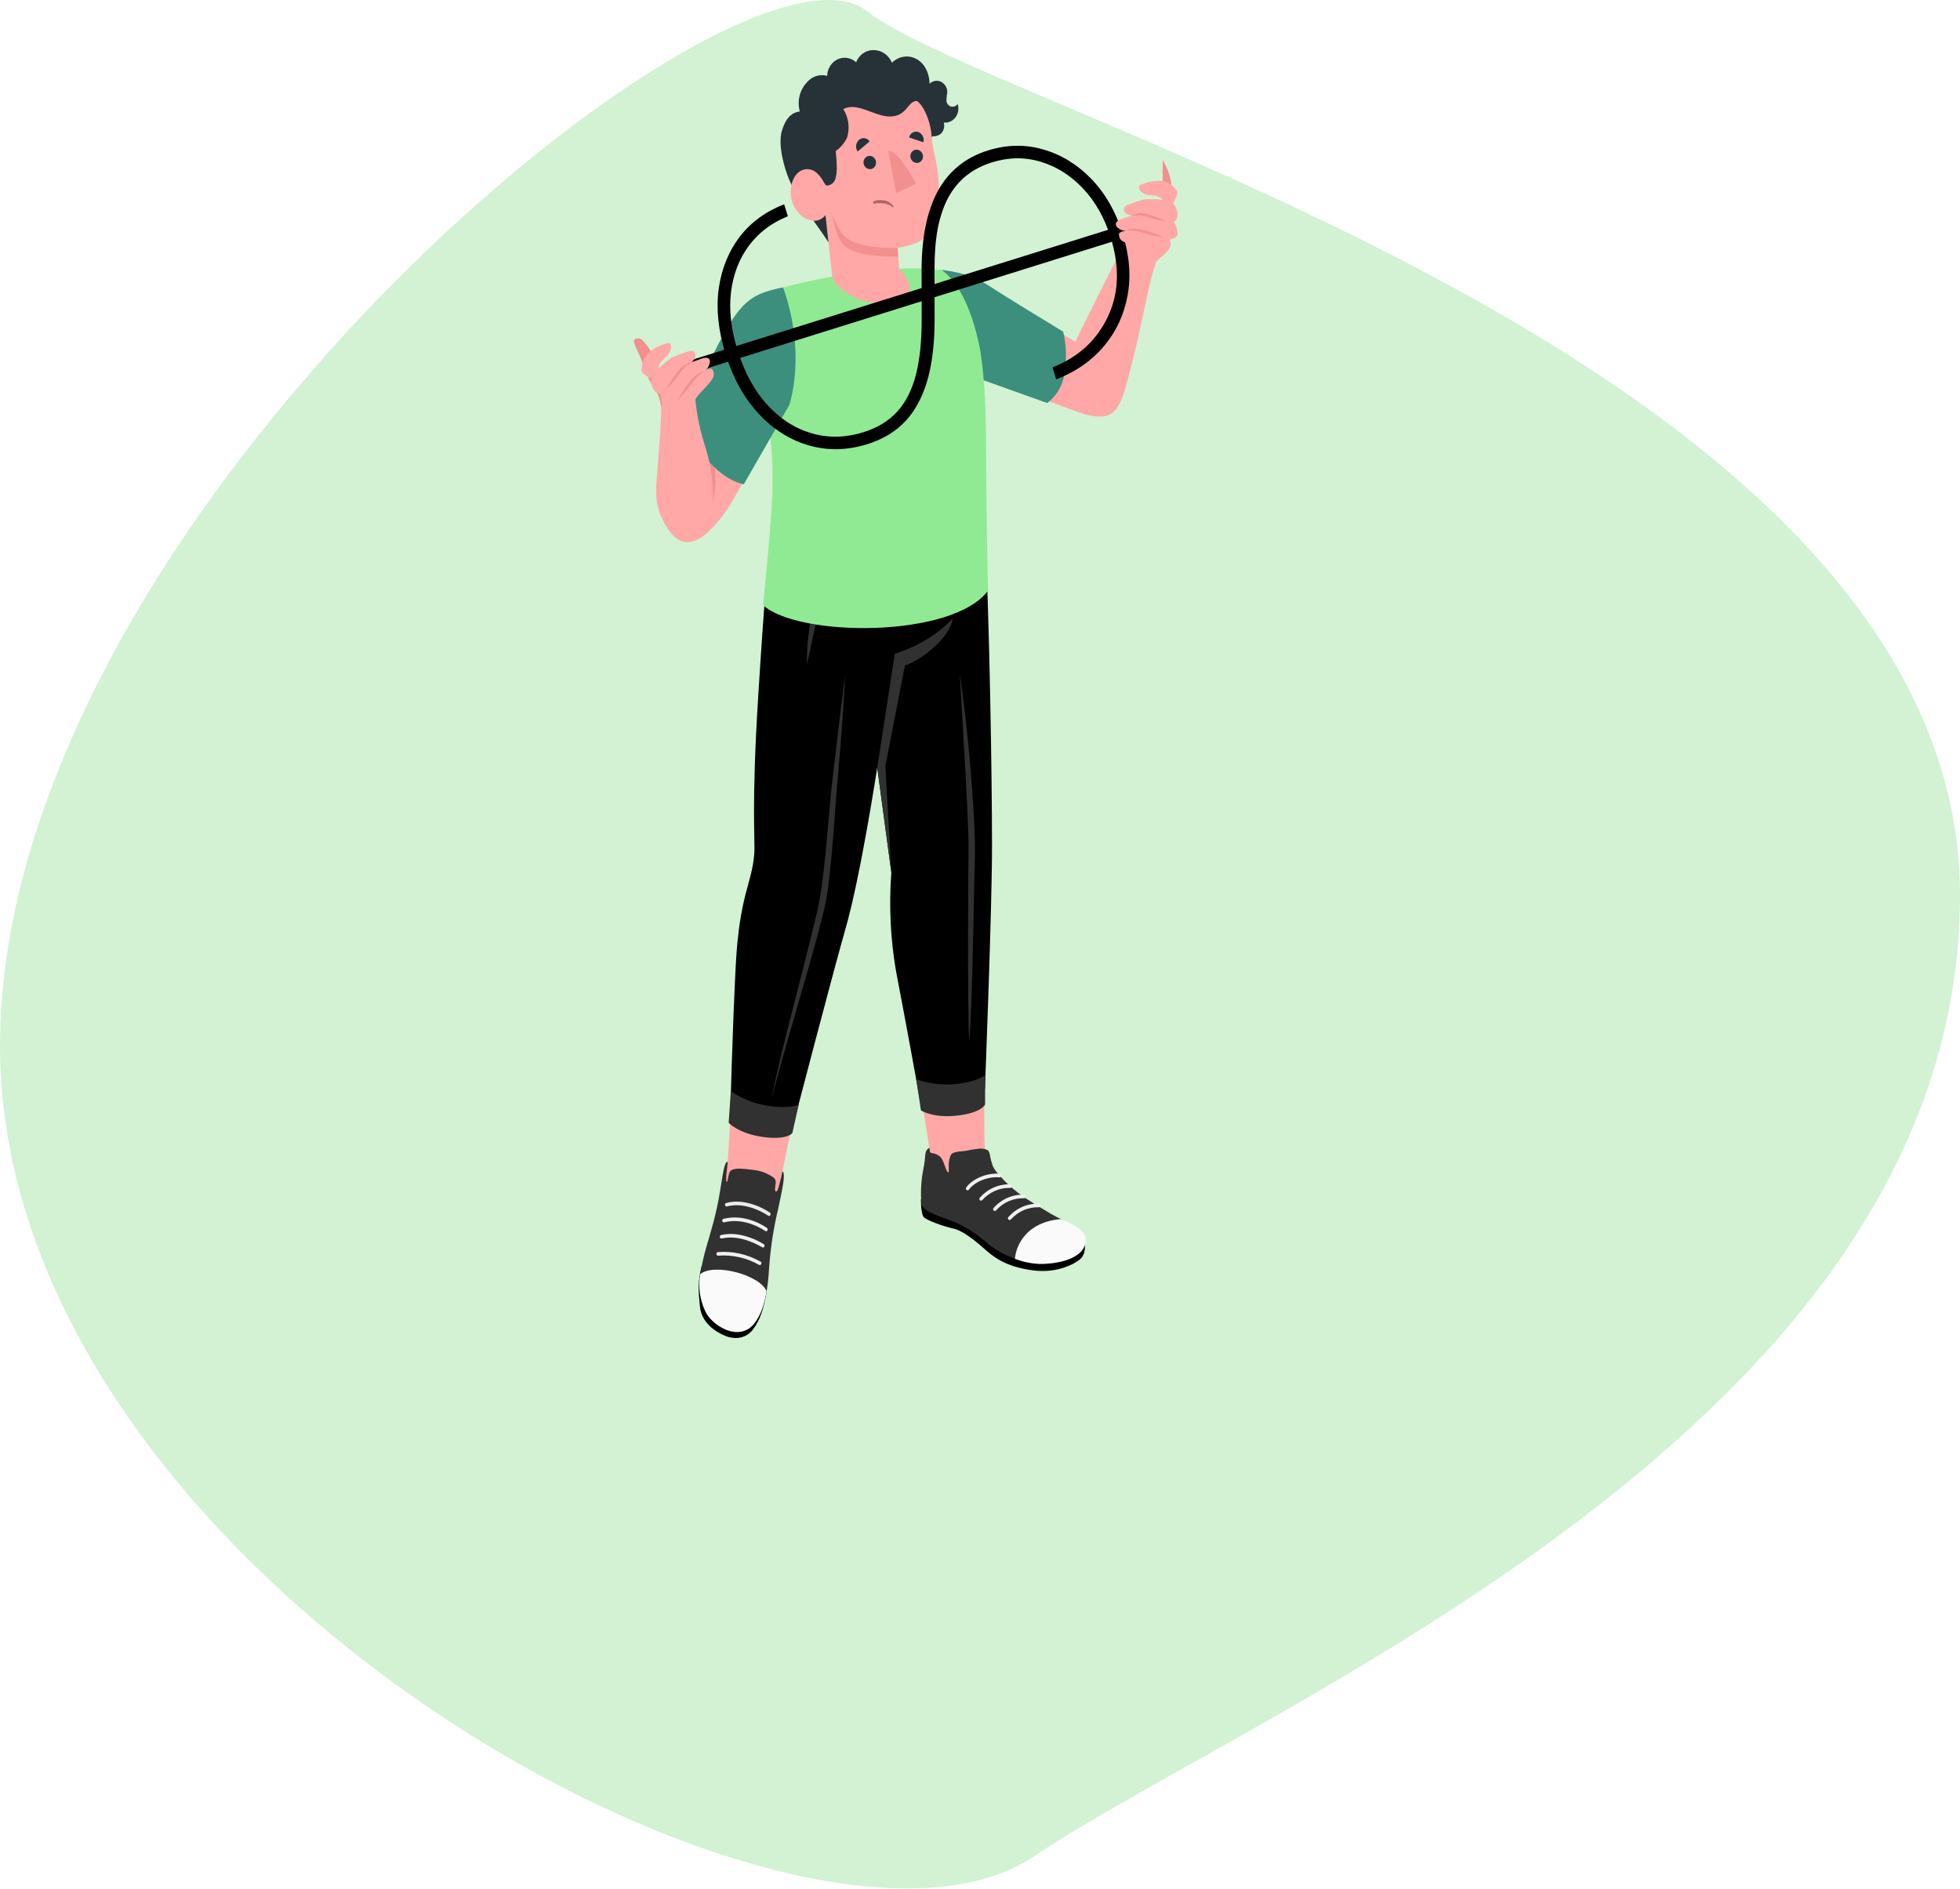
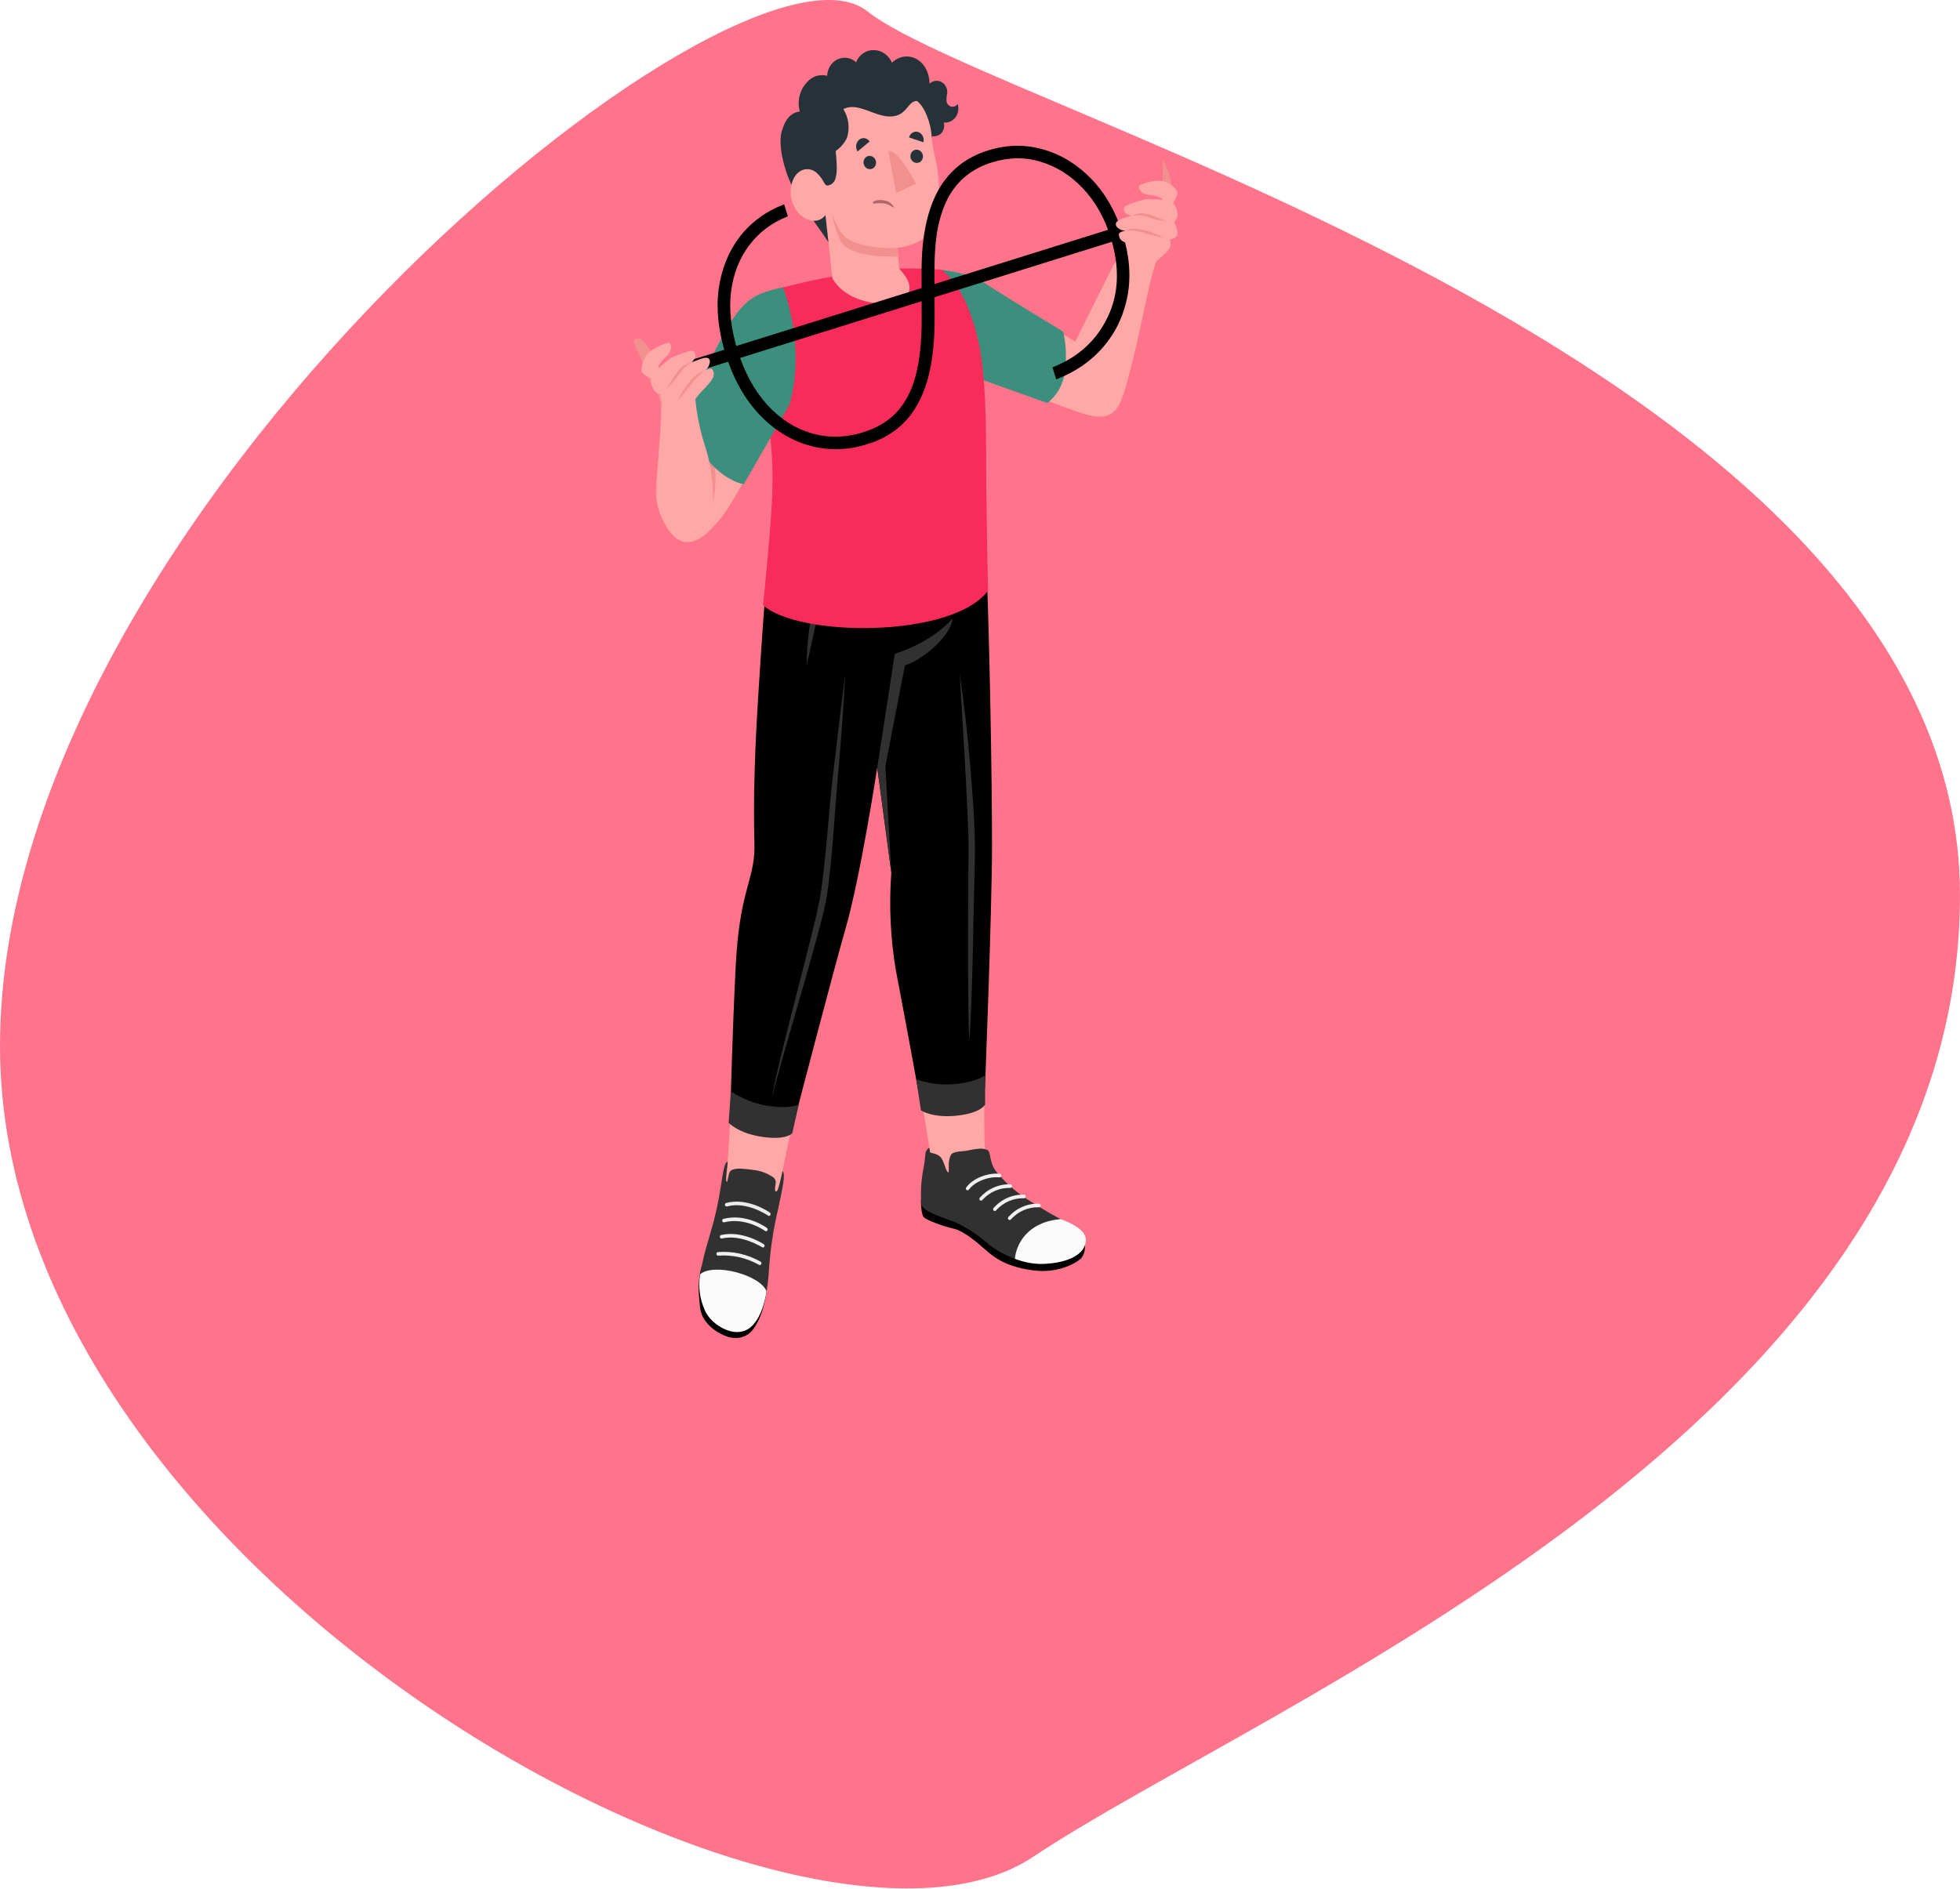
<svg xmlns="http://www.w3.org/2000/svg" width="248" height="239" viewBox="0 0 248 239" fill="none">
-   <path d="M248 113.284C248 180.509 159.933 215.477 130.717 235.006C101.5 254.535 0 199.59 0 132.365C0 65.139 93.5 -11.456 109.75 1.431C126 14.319 248 46.059 248 113.284Z" fill="#D2F2D3" />
+   <path d="M248 113.284C248 180.509 159.933 215.477 130.717 235.006C101.5 254.535 0 199.59 0 132.365C0 65.139 93.5 -11.456 109.75 1.431C126 14.319 248 46.059 248 113.284Z" fill="#FF748B" />
  <path d="M92.073 147.033C92.409 141.81 92.581 139.363 93.046 130.027C93.088 127.634 93.168 125.071 93.32 122.793C93.824 115.131 94.745 113.307 95.36 110.678C95.975 108.05 95.894 100.936 96.832 84.461C97.13 78.162 98.082 71.918 99.672 65.845H121.71C123.974 76.174 124.619 98.542 124.551 109.188C124.517 114.617 124.462 142.659 124.589 144.901C124.716 146.745 125.47 148.475 126.708 149.763C128.524 151.85 129.827 152.694 132.103 154.514C131.774 155.446 127.006 155.411 125.649 154.702C123.679 153.644 121.778 152.448 119.955 151.122C118.085 149.639 117.647 148.744 117.617 146.485C117.61 146.24 117.616 145.994 117.636 145.749C117.6 144.432 114.054 124.782 113.28 120.344C112.677 116.898 113.338 110.222 113.338 110.222L111.003 93.806C111.003 93.806 108.947 106.901 107.539 113.538C106.505 118.415 103.946 126.12 102.271 133.92C100.314 141.849 100.158 142.547 99.003 148.226C98.422 151.088 96.998 160.715 96.35 162.695C94.258 169.086 89.522 165.912 89.254 162.379C89.074 160.028 92.001 148.159 92.073 147.033Z" fill="#FFA8A7" />
  <path d="M111 93.808L112.707 81.966C112.707 81.966 119.307 81.127 121.707 78.658C121.707 78.658 118.68 83.231 114.202 83.977L112.32 93.793L113.314 110.084L111 93.808Z" fill="#AF6152" />
  <path d="M137.149 157.157C137.273 157.505 137.306 157.882 137.246 158.249C137.187 158.615 137.035 158.958 136.808 159.24C136.041 159.965 133.778 161.165 130.769 160.784C127.76 160.402 126.123 159.425 124.91 158.361C123.697 157.297 121.996 155.797 120.635 155.491C119.369 155.208 117.307 154.47 116.899 154.056C116.49 153.642 116.528 151.784 116.528 151.784L137.149 157.157Z" fill="black" />
  <path d="M117.592 145.256C117.474 145.319 117.371 145.409 117.289 145.519C117.206 145.629 117.147 145.757 117.115 145.893C117.028 146.406 117.03 147.062 116.841 147.905C116.545 149.389 116.46 150.913 116.591 152.424C116.766 153.374 119.516 154.154 120.837 154.675C122.392 155.382 123.839 156.337 125.127 157.508C126.995 158.943 129.2 159.793 131.493 159.963C134.484 159.976 136.411 159.083 136.998 157.928C137.723 156.496 137.135 155.678 133.682 154.012C133.029 153.697 130.729 152.275 129.945 151.759C129.114 151.217 128.326 150.603 127.588 149.923C127.217 149.577 126.863 149.21 126.528 148.823C126.181 148.479 125.884 148.082 125.647 147.643C125.607 147.547 125.578 147.433 125.542 147.333C125.443 147.054 125.365 146.766 125.31 146.473C125.251 146.168 125.213 145.723 124.938 145.542C124.549 145.375 124.123 145.326 123.709 145.401C123.264 145.439 122.822 145.511 122.386 145.617C121.881 145.744 120.611 145.657 120.317 146.17C120.122 146.583 120.029 147.043 120.047 147.505C120.041 147.72 120.047 147.937 120.047 148.151C120.047 148.243 120.086 148.408 119.965 148.371C119.845 148.334 119.72 148.018 119.676 147.908C119.578 147.667 119.515 147.411 119.408 147.176C119.315 146.888 119.166 146.624 118.973 146.402C118.396 145.894 117.844 146.001 117.677 145.826C117.676 145.826 117.612 145.438 117.592 145.256Z" fill="#313131" />
  <path d="M134.239 154.285C129.914 154.654 128.579 157.533 128.413 159.306C129.402 159.694 130.441 159.915 131.494 159.962C134.484 159.975 136.536 159.082 137.121 157.927C137.807 156.576 137.32 155.498 134.239 154.285Z" fill="#FAFAFA" />
  <path d="M127.75 154.407C127.701 154.408 127.653 154.39 127.615 154.357C127.572 154.32 127.544 154.265 127.537 154.206C127.531 154.146 127.547 154.086 127.582 154.039C128.081 153.475 128.687 153.032 129.36 152.739C130.032 152.446 130.755 152.311 131.48 152.342C131.508 152.344 131.536 152.352 131.561 152.365C131.587 152.379 131.609 152.398 131.628 152.421C131.646 152.444 131.66 152.471 131.668 152.5C131.677 152.529 131.68 152.56 131.677 152.59C131.674 152.62 131.666 152.649 131.653 152.676C131.639 152.703 131.621 152.726 131.598 152.745C131.576 152.764 131.551 152.778 131.523 152.786C131.496 152.795 131.467 152.797 131.439 152.793C130.784 152.771 130.132 152.896 129.525 153.159C128.918 153.423 128.369 153.819 127.912 154.322C127.893 154.349 127.868 154.37 127.84 154.385C127.812 154.399 127.781 154.407 127.75 154.407Z" fill="#F0F0F0" />
  <path d="M125.874 153.265C125.834 153.266 125.795 153.254 125.761 153.232C125.727 153.209 125.699 153.177 125.682 153.139C125.664 153.1 125.657 153.057 125.661 153.014C125.666 152.972 125.682 152.931 125.707 152.898C126.205 152.333 126.811 151.889 127.483 151.597C128.156 151.304 128.879 151.169 129.604 151.201C129.632 151.203 129.658 151.212 129.683 151.226C129.707 151.24 129.729 151.259 129.747 151.282C129.764 151.305 129.778 151.331 129.786 151.36C129.794 151.388 129.797 151.418 129.794 151.447C129.791 151.477 129.783 151.506 129.77 151.532C129.757 151.558 129.739 151.581 129.718 151.6C129.697 151.619 129.672 151.633 129.645 151.642C129.619 151.651 129.591 151.654 129.563 151.651C128.909 151.629 128.257 151.754 127.65 152.017C127.042 152.281 126.493 152.677 126.037 153.181C126.018 153.207 125.993 153.228 125.965 153.243C125.937 153.257 125.906 153.265 125.874 153.265Z" fill="#F0F0F0" />
  <path d="M124.133 151.957C124.093 151.957 124.054 151.945 124.02 151.923C123.986 151.9 123.959 151.868 123.941 151.83C123.924 151.791 123.917 151.748 123.921 151.706C123.925 151.663 123.941 151.623 123.966 151.589C124.465 151.025 125.071 150.582 125.743 150.289C126.415 149.997 127.138 149.861 127.863 149.892C127.919 149.898 127.97 149.927 128.006 149.973C128.041 150.019 128.058 150.079 128.053 150.139C128.047 150.198 128.02 150.253 127.977 150.291C127.934 150.329 127.878 150.348 127.822 150.342C127.168 150.321 126.516 150.446 125.909 150.709C125.302 150.973 124.752 151.369 124.296 151.872C124.277 151.898 124.252 151.919 124.224 151.934C124.196 151.949 124.165 151.957 124.133 151.957Z" fill="#F0F0F0" />
  <path d="M122.427 150.648C122.388 150.648 122.349 150.637 122.315 150.614C122.281 150.592 122.254 150.56 122.236 150.522C122.218 150.484 122.211 150.441 122.215 150.399C122.219 150.357 122.234 150.316 122.258 150.283C123.076 149.152 124.944 148.392 126.515 148.558C126.57 148.565 126.62 148.595 126.654 148.641C126.688 148.687 126.704 148.746 126.699 148.805C126.694 148.863 126.667 148.917 126.625 148.955C126.583 148.993 126.529 149.012 126.474 149.009C125.058 148.861 123.318 149.558 122.592 150.56C122.572 150.587 122.548 150.609 122.519 150.624C122.491 150.64 122.459 150.648 122.427 150.648Z" fill="#F0F0F0" />
  <path d="M96.999 163.431C96.656 165.587 96.192 166.988 95.341 168.175C94.491 169.363 93.094 169.601 91.758 169.065C90.422 168.529 88.767 167.325 88.567 165.406C88.367 163.488 88.27 162.178 88.79 160.202L96.999 163.431Z" fill="black" />
  <path d="M92.073 147.033C91.502 147.013 91.354 149.909 90.726 152.785C90.053 155.87 89.504 157.06 88.925 159.586C88.265 162.473 88.582 163.835 89.357 165.72C90.132 167.604 93.345 169.745 95.28 167.407C96.857 165.501 97.15 163.215 97.329 160.275C97.51 157.813 97.89 155.373 98.466 152.982C98.948 150.647 99.468 148.529 99.001 148.228C98.85 149.014 98.657 149.791 98.422 150.553C98.347 150.709 98.086 151.091 98.063 150.469C98.056 150.284 98.151 149.871 98.155 149.689C98.165 149.529 98.128 149.37 98.049 149.233C97.971 149.097 97.855 148.989 97.717 148.926C97.004 148.453 96.199 148.161 95.364 148.073C94.258 147.936 93.307 147.783 92.655 148.048C92.263 148.207 92.234 148.587 92.155 148.952C92.061 149.386 92.026 149.656 91.936 149.558C91.748 149.357 92.1 147.353 92.073 147.033Z" fill="#313131" />
  <path d="M88.592 161.265C88.327 162.82 88.537 164.426 89.19 165.843C89.965 167.728 93.45 169.906 95.383 167.568C96.346 166.405 96.724 164.939 96.995 163.431C96.197 161.356 90.346 159.789 88.592 161.265Z" fill="#FAFAFA" />
  <path d="M96.093 160.098C96.069 160.093 96.046 160.083 96.025 160.069C94.445 159.185 92.669 158.786 90.89 158.914C90.862 158.918 90.833 158.917 90.805 158.91C90.778 158.903 90.751 158.889 90.729 158.871C90.706 158.852 90.687 158.829 90.672 158.803C90.658 158.776 90.649 158.747 90.646 158.716C90.643 158.686 90.645 158.655 90.653 158.625C90.661 158.596 90.675 158.569 90.693 158.545C90.712 158.522 90.734 158.502 90.76 158.488C90.785 158.474 90.813 158.466 90.841 158.464C92.715 158.315 94.59 158.738 96.248 159.685C96.29 159.713 96.322 159.756 96.337 159.807C96.353 159.857 96.351 159.912 96.332 159.961C96.314 160.011 96.279 160.051 96.236 160.077C96.192 160.102 96.141 160.109 96.093 160.098Z" fill="#F0F0F0" />
  <path d="M91.244 156.746C91.197 156.735 91.154 156.707 91.124 156.667C91.094 156.626 91.077 156.576 91.077 156.525C91.077 156.473 91.094 156.423 91.124 156.382C91.154 156.342 91.197 156.314 91.244 156.304C93.875 155.684 96.549 157.4 96.649 157.472C96.672 157.489 96.692 157.51 96.707 157.535C96.722 157.56 96.733 157.587 96.738 157.617C96.743 157.646 96.742 157.676 96.737 157.705C96.731 157.734 96.72 157.761 96.704 157.785C96.672 157.834 96.623 157.867 96.569 157.878C96.514 157.889 96.458 157.877 96.411 157.844C96.389 157.828 93.781 156.164 91.333 156.743C91.304 156.751 91.273 156.751 91.244 156.746Z" fill="#F0F0F0" />
  <path d="M91.546 154.698C91.499 154.687 91.457 154.66 91.427 154.62C91.396 154.58 91.379 154.531 91.379 154.48C91.378 154.428 91.394 154.378 91.424 154.338C91.453 154.298 91.494 154.269 91.541 154.257C94.443 153.518 96.959 155.345 97.052 155.421C97.096 155.457 97.125 155.511 97.132 155.571C97.139 155.63 97.124 155.69 97.09 155.738C97.056 155.785 97.006 155.816 96.95 155.824C96.895 155.832 96.838 155.815 96.794 155.779C96.774 155.762 94.34 154.009 91.64 154.697C91.609 154.704 91.577 154.705 91.546 154.698Z" fill="#F0F0F0" />
  <path d="M91.894 152.688C91.847 152.677 91.805 152.65 91.775 152.611C91.745 152.571 91.728 152.522 91.727 152.471C91.726 152.42 91.741 152.37 91.77 152.329C91.799 152.289 91.84 152.26 91.886 152.248C94.61 151.509 97.327 153.398 97.428 153.48C97.472 153.516 97.501 153.569 97.508 153.627C97.516 153.686 97.502 153.745 97.47 153.793C97.437 153.841 97.388 153.873 97.334 153.883C97.279 153.892 97.224 153.878 97.178 153.844C97.155 153.826 94.519 152.001 91.99 152.687C91.959 152.695 91.926 152.695 91.894 152.688Z" fill="#EBEBEB" />
  <path d="M97.669 65.845C97.105 72.139 96.83 73.871 95.931 88.22C95.06 102.134 95.566 106.374 95.438 108.05C95.144 111.896 93.553 113.223 93.088 122.295C92.663 130.609 92.408 140.864 92.408 140.864C92.408 140.864 93.453 142.402 96.409 142.683C99.137 142.945 100.502 141.848 100.502 141.848C100.502 141.848 105.56 122.47 106.969 117.589C108.888 110.967 110.996 97.142 110.996 97.142L112.78 110.445C112.47 114.585 112.666 118.751 113.361 122.837C114.792 130.298 116.253 138.404 116.253 138.404C117.567 138.917 118.972 139.104 120.364 138.953C123.557 138.608 124.624 137.812 124.624 137.812C124.624 137.812 125.52 115.276 125.52 107.041C125.52 98.806 125.223 78.596 124.565 65.782L97.669 65.845Z" fill="black" />
  <path d="M111.001 97.144L113.217 82.741C113.217 82.741 117.668 81.482 120.526 78.28C120.314 80.665 116.355 83.725 114.501 84.201L112.027 96.964L112.785 110.445L111.001 97.144Z" fill="#313131" />
  <path d="M105.834 68.076C105.153 69.269 104.594 70.536 104.165 71.856C103.724 73.167 103.352 74.504 103.053 75.861C102.759 77.217 102.516 78.585 102.348 79.965C102.163 81.344 102.077 82.737 102.091 84.132C102.402 82.778 102.69 81.432 102.978 80.088C103.265 78.744 103.546 77.4 103.85 76.065C104.138 74.725 104.453 73.392 104.773 72.061C105.092 70.73 105.445 69.407 105.834 68.076Z" fill="#313131" />
  <path d="M104.133 68.579C103.486 69.222 102.897 69.93 102.375 70.692C101.847 71.449 101.369 72.243 100.944 73.071C100.52 73.901 100.158 74.766 99.86 75.657C99.552 76.548 99.352 77.477 99.265 78.422L100.447 75.928C100.848 75.112 101.245 74.296 101.664 73.49C102.069 72.678 102.496 71.877 102.91 71.063C103.324 70.248 103.749 69.436 104.133 68.579Z" fill="#313131" />
  <path d="M106.959 85.237C106.398 89.553 105.894 93.875 105.386 98.192C104.865 102.507 104.474 109.471 103.732 113.736C102.971 117.995 98.285 134.705 97.669 139.011C98.601 134.767 103.756 118.185 104.538 113.892C105.269 109.59 105.627 102.603 106.018 98.266C106.421 93.931 106.713 89.586 106.959 85.237Z" fill="#313131" />
  <path d="M121.435 85.237L122.098 96.592C122.196 98.484 122.309 100.374 122.39 102.266C122.47 104.157 122.575 106.053 122.546 107.919C122.51 109.798 122.4 127.928 122.638 131.723C123.055 127.498 123.245 111.753 123.365 107.934C123.354 104.096 123.05 100.326 122.733 96.54C122.405 92.759 121.98 88.988 121.435 85.237Z" fill="#313131" />
  <path d="M115.925 136.581L116.528 140.527C116.528 140.527 118.004 141.536 121.102 141.193C124.201 140.851 124.646 139.777 124.646 139.777V136.065C124.646 136.065 123.904 136.836 121.075 137.18C119.338 137.377 117.582 137.173 115.925 136.581Z" fill="#313131" />
  <path d="M92.472 138.113L92.198 142.1C92.198 142.1 93.414 143.45 96.502 143.891C99.589 144.332 100.256 143.399 100.256 143.399L101.065 139.788C101.065 139.788 100.175 140.354 97.35 139.98C95.618 139.739 93.954 139.102 92.472 138.113Z" fill="#313131" />
  <path d="M119.354 34.555C122.221 34.933 125.239 36.826 130.463 39.923C134.687 42.427 136.062 43.237 136.062 43.237C136.062 43.237 140.753 33.646 142.475 30.538C144.972 26.033 146.962 31.228 146.311 33.086C145.095 36.57 144.696 40.598 142.668 48.146C141.621 52.044 140.892 53.722 136.335 52.123C132.583 50.806 123.121 47.076 123.121 47.076L119.354 34.555Z" fill="#FFA8A7" />
  <path d="M148.194 24.245C148.462 22.359 147.119 20.269 147.119 20.269L147.122 23.098L148.194 24.245Z" fill="#F28F8F" />
  <path d="M119.157 34.148C122.111 34.558 123.502 35.094 125.447 36.371C127.392 37.648 134.526 41.978 134.526 41.978C134.89 43.541 134.967 45.164 134.755 46.758C134.697 47.6 134.466 48.418 134.076 49.153C133.687 49.888 133.15 50.521 132.504 51.006L122.167 47.309L119.157 34.148Z" fill="#3C8F7C" />
-   <path d="M97.669 36.889C97.669 36.889 95.414 41.794 96.827 50.779C97.472 54.887 97.95 58.08 97.669 63.535C97.431 68.163 96.552 76.592 96.552 76.592C100.991 80.632 120.477 80.824 125.023 74.756C125.023 74.756 124.773 64.793 124.773 56.934C124.773 51.071 124.463 46.154 123.842 43.385C122.437 37.127 120.344 35.095 119.158 34.148C115.966 33.861 112.754 33.928 109.575 34.347C106.044 34.8 102.542 35.476 99.086 36.371C98.59 36.461 98.112 36.636 97.669 36.889Z" fill="#90EA93" />
+   <path d="M97.669 36.889C97.669 36.889 95.414 41.794 96.827 50.779C97.472 54.887 97.95 58.08 97.669 63.535C97.431 68.163 96.552 76.592 96.552 76.592C100.991 80.632 120.477 80.824 125.023 74.756C125.023 74.756 124.773 64.793 124.773 56.934C124.773 51.071 124.463 46.154 123.842 43.385C122.437 37.127 120.344 35.095 119.158 34.148C115.966 33.861 112.754 33.928 109.575 34.347C106.044 34.8 102.542 35.476 99.086 36.371C98.59 36.461 98.112 36.636 97.669 36.889Z" fill="#F72C5B" />
  <path d="M97.669 36.889C93.817 38.32 93.115 40.189 90.375 45.243C87.807 50.104 85.601 55.174 83.776 60.406C82.711 63.667 84.363 67.166 85.796 67.792C86.926 68.285 87.854 68.778 89.243 67.636C90.414 66.607 91.439 65.401 92.284 64.056C95.018 59.478 99.265 51.545 99.265 51.545C99.265 51.545 102.222 40.819 97.669 36.889Z" fill="#FFA8A7" />
  <path d="M90.202 63.785C90.91 59.882 90.3 58.518 89.994 56.076C89.694 53.682 89.32 49.94 89.104 47.704C88.07 49.792 87.071 52.013 86.199 54.083L90.202 63.785Z" fill="#F28F8F" />
  <path d="M86.484 52.78C86.715 54.008 89.508 60.213 94.108 61.297L99.852 51.294C99.852 51.294 102.121 44.937 99.085 36.371C95.636 37.064 94.165 37.852 92.048 41.448C89.932 45.044 86.484 52.78 86.484 52.78Z" fill="#3C8F7C" />
  <path d="M83.621 49.879C83.593 50.616 83.721 51.136 83.603 53.577C83.486 56.018 83.397 56.376 83.224 58.959C83.034 61.81 82.555 63.641 84.26 66.551C86.005 69.529 87.98 68.854 89.707 67.22C90.559 64.385 90.309 59.853 89.243 56.566C88.607 54.614 88.184 52.59 87.982 50.534L83.621 49.879Z" fill="#FFA8A7" />
  <path d="M81.299 43.05C81.16 42.929 80.992 42.855 80.814 42.837C80.636 42.819 80.458 42.857 80.3 42.947C80.051 43.157 80.395 43.875 80.866 44.836C81.177 45.471 81.849 47.762 82.516 48.725C83.176 49.542 83.574 50.563 83.654 51.639C83.943 50.11 83.88 48.529 83.469 47.032C83.059 45.535 82.314 44.169 81.299 43.05Z" fill="#F28F8F" />
  <path d="M104.824 30.66C102.948 27.78 101.243 25.973 99.86 22.75C99.3 21.444 98.384 18.413 98.928 16.571C99.306 15.288 99.951 14.247 101.2 14.113C101.026 13.483 101.012 12.815 101.16 12.178C101.308 11.541 101.611 10.958 102.04 10.488C102.354 10.091 102.767 9.798 103.23 9.64C103.693 9.483 104.188 9.469 104.659 9.599C104.674 9.151 104.807 8.718 105.042 8.347C105.277 7.977 105.605 7.685 105.988 7.506C106.371 7.326 106.794 7.266 107.208 7.333C107.621 7.399 108.009 7.589 108.326 7.881C108.506 7.418 108.812 7.024 109.203 6.749C109.594 6.474 110.054 6.331 110.522 6.338C111.014 6.334 111.496 6.483 111.912 6.766C112.327 7.05 112.656 7.455 112.861 7.935C114.598 6.256 117.516 7.331 117.619 10.597C117.815 10.406 118.061 10.282 118.324 10.24C118.587 10.199 118.856 10.242 119.096 10.364C119.336 10.487 119.536 10.683 119.672 10.927C119.808 11.172 119.872 11.455 119.858 11.739C119.78 12.1 119.748 12.471 119.76 12.841C119.793 13.001 119.868 13.147 119.976 13.262C120.085 13.377 120.222 13.456 120.372 13.489C120.521 13.523 120.676 13.509 120.819 13.45C120.961 13.391 121.084 13.289 121.174 13.157C121.265 13.441 121.287 13.745 121.239 14.04C121.191 14.336 121.074 14.614 120.9 14.848C120.725 15.083 120.498 15.267 120.239 15.382C119.98 15.498 119.699 15.542 119.42 15.51C119.489 15.76 119.491 16.025 119.425 16.276C119.359 16.526 119.227 16.751 119.046 16.925C118.747 17.169 118.372 17.284 117.997 17.246L104.824 30.66Z" fill="#263238" />
  <path d="M118.672 26.226C118.424 28.7 117.531 29.946 116.047 30.691C115.252 31.038 114.416 31.266 113.563 31.368L113.782 34.009C118.803 39.265 107.903 39.995 105.324 35.214L104.447 27.212C104.447 27.212 103.601 28.539 101.848 27.623C101.133 27.19 100.58 26.507 100.282 25.688C99.984 24.869 99.959 23.965 100.212 23.129C100.805 21.207 102.412 21.087 103.289 21.838C104.265 22.677 104.284 23.567 104.714 23.477C104.961 23.45 105.194 23.339 105.379 23.161C105.564 22.983 105.691 22.746 105.742 22.485C105.94 21.669 105.909 20.856 105.742 19.116C106.346 18.694 106.84 18.114 107.176 17.43C107.363 16.829 107.419 16.19 107.337 15.562C107.256 14.934 107.04 14.335 106.706 13.811C108.46 12.872 110.564 14.705 112.538 14.745C114.798 14.79 114.8 12.755 116.031 12.778C117.103 13.6 117.782 15.748 117.874 17.171C118.05 19.946 119.162 21.332 118.672 26.226Z" fill="#FFA8A7" />
  <path d="M113.562 31.367C110.904 31.529 108.06 30.952 106.986 30.017C105.911 29.082 105.255 26.959 105.255 26.959C105.255 26.959 105.715 29.687 106.591 30.802C107.467 31.916 109.386 32.199 110.553 32.35C111.585 32.449 112.621 32.492 113.657 32.479L113.562 31.367Z" fill="#F28F8F" />
  <path d="M116.84 18.006L115.023 17.395C115.055 17.267 115.11 17.146 115.186 17.041C115.262 16.936 115.358 16.849 115.466 16.785C115.575 16.72 115.695 16.68 115.818 16.668C115.942 16.655 116.067 16.669 116.185 16.709C116.428 16.794 116.632 16.976 116.754 17.218C116.875 17.459 116.906 17.741 116.84 18.006Z" fill="#263238" />
  <path d="M108.513 19.171L110.032 17.9C109.96 17.79 109.867 17.697 109.76 17.626C109.653 17.556 109.534 17.509 109.409 17.49C109.285 17.47 109.158 17.478 109.037 17.513C108.915 17.547 108.802 17.608 108.703 17.692C108.5 17.865 108.368 18.116 108.333 18.391C108.297 18.666 108.362 18.945 108.513 19.171Z" fill="#263238" />
  <path d="M115.196 19.837C115.217 20.062 115.32 20.269 115.481 20.415C115.642 20.561 115.85 20.634 116.061 20.619C116.164 20.613 116.264 20.585 116.356 20.536C116.449 20.488 116.531 20.42 116.598 20.337C116.665 20.253 116.716 20.157 116.748 20.052C116.78 19.947 116.791 19.837 116.782 19.727C116.761 19.502 116.659 19.295 116.497 19.149C116.336 19.003 116.128 18.93 115.917 18.945C115.815 18.95 115.714 18.978 115.621 19.026C115.529 19.075 115.446 19.143 115.379 19.226C115.312 19.309 115.261 19.406 115.229 19.511C115.198 19.616 115.186 19.727 115.196 19.837Z" fill="#263238" />
  <path d="M109.261 20.624C109.282 20.849 109.385 21.056 109.546 21.202C109.707 21.348 109.915 21.422 110.126 21.407C110.229 21.401 110.329 21.372 110.421 21.324C110.514 21.275 110.596 21.207 110.663 21.124C110.73 21.041 110.781 20.944 110.813 20.839C110.845 20.735 110.856 20.624 110.847 20.515C110.826 20.29 110.724 20.082 110.562 19.936C110.401 19.791 110.193 19.717 109.983 19.732C109.88 19.738 109.779 19.767 109.687 19.815C109.595 19.863 109.513 19.931 109.445 20.015C109.378 20.098 109.327 20.195 109.295 20.299C109.263 20.404 109.252 20.515 109.261 20.624Z" fill="#263238" />
  <path d="M115.911 23.241L113.39 24.434L112.394 19.117C113.307 18.852 114.909 21.429 115.911 23.241Z" fill="#F28F8F" />
  <path d="M113.069 26.143C112.943 25.941 112.78 25.769 112.589 25.638C112.399 25.507 112.185 25.419 111.961 25.38C111.724 25.323 111.481 25.304 111.239 25.321C110.984 25.322 110.734 25.389 110.509 25.516C110.4 25.586 110.521 25.78 110.619 25.773C111.049 25.704 111.486 25.697 111.918 25.75C112.135 25.797 112.346 25.871 112.547 25.971C112.712 26.051 112.853 26.169 113.014 26.252C113.077 26.285 113.088 26.182 113.069 26.143Z" fill="#B16668" />
  <path d="M86.323 45.928L147.06 26.941L147.535 28.459L86.797 47.446L86.323 45.928ZM133.17 46.492C136.418 45.217 138.748 43.091 140.162 40.114C141.58 37.153 141.701 33.79 140.524 30.026C139.753 27.558 138.588 25.5 137.031 23.851C135.474 22.202 133.689 21.076 131.677 20.472C129.681 19.863 127.616 19.893 125.48 20.56C124.247 20.946 123.172 21.508 122.257 22.245C121.341 22.983 120.58 23.907 119.972 25.017C119.385 26.138 118.943 27.448 118.648 28.947C118.373 30.456 118.239 32.165 118.245 34.073L118.258 40.112C118.267 42.418 118.108 44.465 117.781 46.251C117.454 48.037 116.94 49.587 116.239 50.9C115.559 52.224 114.679 53.324 113.598 54.2C112.534 55.071 111.25 55.741 109.748 56.211C107.217 57.002 104.76 57.058 102.378 56.379C99.995 55.7 97.879 54.374 96.029 52.4C94.179 50.426 92.774 47.904 91.815 44.836C90.891 41.878 90.596 39.131 90.932 36.596C91.284 34.055 92.166 31.852 93.58 29.986C95.014 28.131 96.893 26.754 99.216 25.854L99.691 27.372C97.652 28.183 96.015 29.416 94.778 31.07C93.541 32.724 92.781 34.681 92.498 36.939C92.219 39.214 92.498 41.688 93.334 44.361C94.204 47.145 95.448 49.43 97.065 51.216C98.704 53.013 100.573 54.217 102.674 54.828C104.78 55.455 106.979 55.409 109.273 54.693C111.013 54.149 112.42 53.292 113.496 52.122C114.587 50.948 115.384 49.388 115.887 47.442C116.39 45.496 116.635 43.084 116.621 40.207L116.608 34.168C116.619 29.981 117.316 26.629 118.699 24.113C120.088 21.612 122.19 19.922 125.006 19.042C127.394 18.295 129.725 18.253 131.998 18.914C134.286 19.57 136.315 20.811 138.084 22.637C139.858 24.478 141.177 26.783 142.042 29.551C142.913 32.335 143.123 34.952 142.673 37.401C142.224 39.851 141.219 41.997 139.659 43.839C138.1 45.681 136.095 47.072 133.645 48.011L133.17 46.492Z" fill="black" />
  <path d="M148.62 25.412C149.132 24.356 149.056 24.238 148.644 23.806C148.331 23.457 147.946 23.194 147.519 23.037C147.092 22.88 146.636 22.834 146.19 22.903C145.516 22.96 144.856 23.142 144.239 23.44C143.864 23.726 144.331 24.584 145.386 24.672C147.049 24.812 147.102 25.282 147.102 25.282C146.393 25.219 145.681 25.195 144.97 25.211C144.182 25.393 143.409 25.643 142.659 25.956C141.995 26.176 141.986 27.135 143.181 27.281L141.965 27.686C141.113 27.969 140.883 28.511 141.645 28.983C141.894 29.147 142.187 29.216 142.477 29.18C142.477 29.18 141.548 29.322 141.573 29.655C141.645 30.611 142.252 30.77 144.204 31.063C145.868 31.315 146.478 31.926 146.396 32.641L146.313 33.085C146.313 33.085 146.97 32.525 147.551 31.952C147.974 31.532 148.318 31.08 148.003 30.327C148.003 30.327 149.028 30.191 148.999 29.505C148.949 29.006 148.799 28.524 148.561 28.092C148.729 27.953 148.857 27.765 148.931 27.551C149.004 27.337 149.018 27.106 148.973 26.883C148.918 26.453 148.732 26.055 148.442 25.75L148.62 25.412Z" fill="#FFA8A7" />
  <path d="M143.181 27.279C143.541 27.139 143.914 27.037 144.293 26.974C144.682 26.978 145.069 27.046 145.438 27.178C146.166 27.39 146.877 27.666 147.561 28.006C146.813 27.911 146.074 27.75 145.352 27.523C145.008 27.398 144.655 27.308 144.297 27.252C143.951 27.244 143.559 27.298 143.181 27.279Z" fill="#F28F8F" />
  <path d="M142.477 29.178C142.859 28.995 143.277 28.917 143.694 28.951C144.106 28.981 144.513 29.052 144.912 29.165C145.704 29.376 146.472 29.675 147.205 30.058C146.406 29.919 145.613 29.736 144.831 29.511C144.072 29.244 143.274 29.131 142.477 29.178Z" fill="#F28F8F" />
  <path d="M82.103 47.745C81.112 47.217 81.108 47.07 81.203 46.46C81.265 45.981 81.433 45.525 81.692 45.13C81.951 44.734 82.294 44.41 82.694 44.185C83.271 43.807 83.905 43.539 84.567 43.393C85.027 43.388 85.12 44.377 84.315 45.112C83.046 46.27 83.357 46.562 83.357 46.562C83.357 46.562 84.431 45.618 84.946 45.286C85.684 44.938 86.446 44.654 87.226 44.435C87.883 44.195 88.416 44.963 87.529 45.836L88.735 45.398C89.58 45.092 90.063 45.386 89.706 46.248C89.595 46.537 89.396 46.777 89.141 46.929C89.141 46.929 89.969 46.46 90.132 46.746C90.599 47.568 90.195 48.076 88.776 49.544C87.567 50.794 87.41 51.667 87.867 52.195L88.178 52.521C88.178 52.521 87.336 52.469 86.554 52.369C85.981 52.295 85.453 52.147 85.297 51.338C85.047 51.402 84.787 51.402 84.538 51.338C84.289 51.275 84.057 51.149 83.862 50.971C83.513 50.633 83.621 49.879 83.621 49.879C83.401 49.855 83.191 49.77 83.01 49.634C82.83 49.497 82.685 49.313 82.591 49.099C82.397 48.739 82.341 48.313 82.432 47.909L82.103 47.745Z" fill="#FFA8A7" />
  <path d="M87.531 45.836C87.162 45.949 86.804 46.1 86.464 46.289C86.15 46.536 85.875 46.835 85.649 47.174C85.175 47.803 84.752 48.474 84.384 49.179C84.937 48.632 85.447 48.037 85.907 47.398C86.117 47.083 86.353 46.788 86.613 46.518C86.891 46.292 87.236 46.089 87.531 45.836Z" fill="#F28F8F" />
  <path d="M89.143 46.929C88.733 47.021 88.351 47.221 88.032 47.511C87.716 47.794 87.425 48.108 87.164 48.45C86.639 49.119 86.181 49.844 85.798 50.615C86.369 50 86.91 49.353 87.42 48.678C87.887 47.986 88.472 47.393 89.143 46.929Z" fill="#F28F8F" />
</svg>
